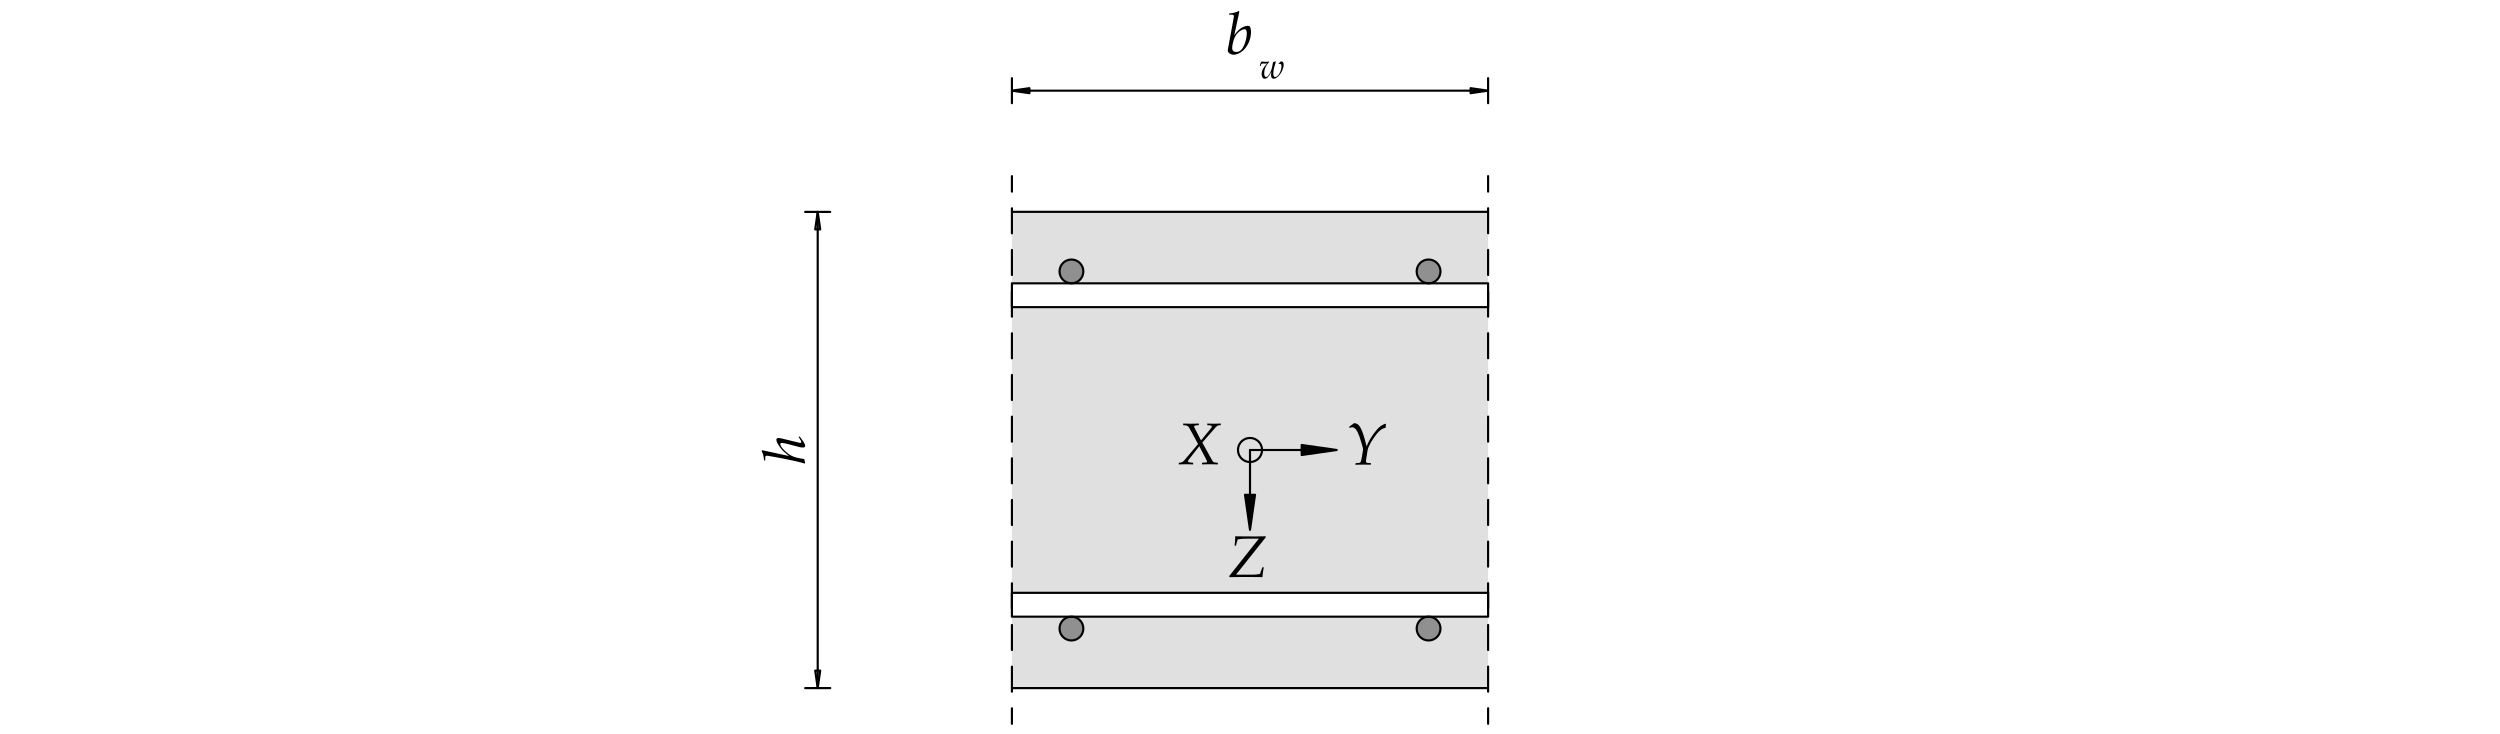
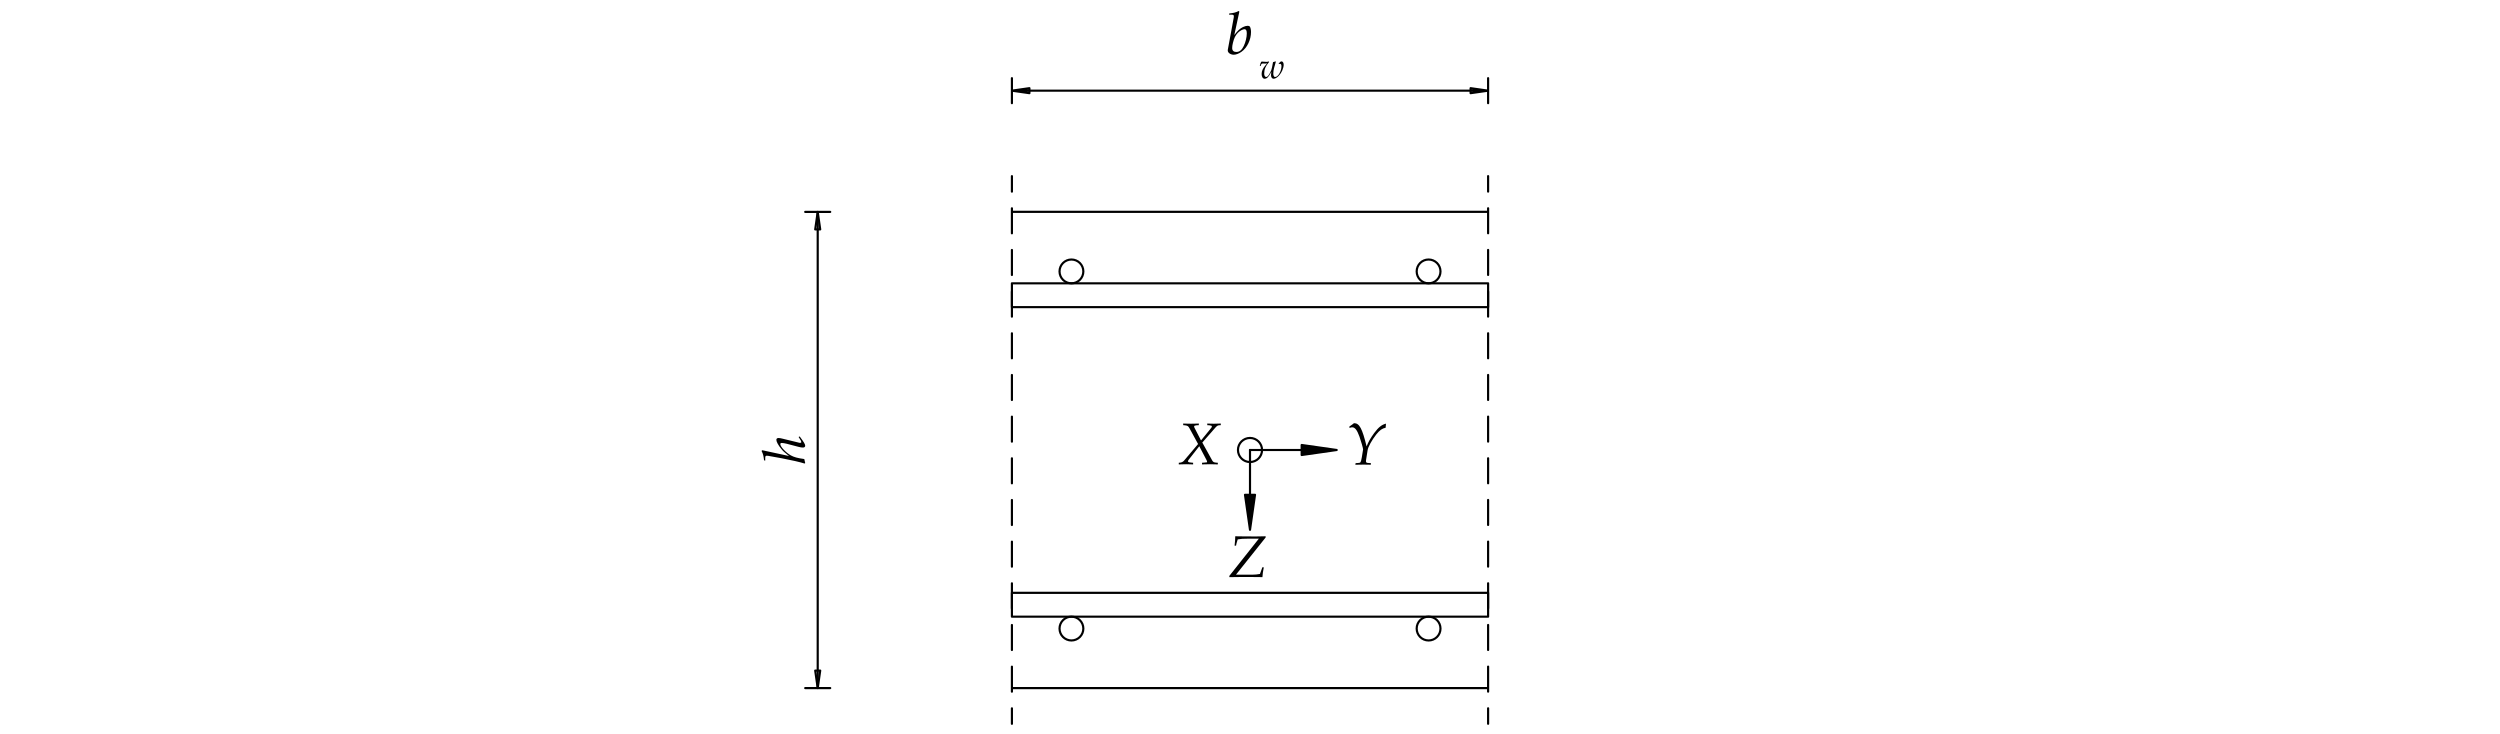
<svg xmlns="http://www.w3.org/2000/svg" version="1.1" id="svg1" width="566.929" height="166.299" viewBox="0 0 566.929 166.299">
  <defs id="defs1">
+     <clipPath clipPathUnits="userSpaceOnUse" id="clipPath1">
+       <path d="M -0.004,-0.001 V 124.726 H 425.201 V -0.001 H -0.004" transform="matrix(1,0,0,-1,-228.9774,45.70499)" clip-rule="evenodd" id="path1" />
+     </clipPath>
+     <clipPath clipPathUnits="userSpaceOnUse" id="clipPath2">
+       <path d="M -0.004,-0.001 V 124.726 H 425.201 V -0.001 H -0.004" transform="matrix(1,0,0,-1,-208.4439,115.5259)" clip-rule="evenodd" id="path2" />
+     </clipPath>
    <clipPath clipPathUnits="userSpaceOnUse" id="clipPath3">
-       <path d="M -0.004,-0.001 V 124.726 H 425.201 V -0.001 H -0.004" transform="matrix(1,0,0,-1,-228.9774,45.70499)" clip-rule="evenodd" id="path3" />
+       <path d="M -0.004,-0.001 V 124.726 H 425.201 V -0.001 H -0.004" transform="matrix(1,0,0,-1,-214.1383,111.392)" clip-rule="evenodd" id="path3" />
    </clipPath>
    <clipPath clipPathUnits="userSpaceOnUse" id="clipPath4">
-       <path d="M -0.004,-0.001 V 124.726 H 425.201 V -0.001 H -0.004" transform="matrix(1,0,0,-1,-208.4439,115.5259)" clip-rule="evenodd" id="path4" />
+       <path d="M -0.004,-0.001 V 124.726 H 425.201 V -0.001 H -0.004" transform="matrix(1,0,0,-1,-208.8843,26.59329)" clip-rule="evenodd" id="path4" />
    </clipPath>
    <clipPath clipPathUnits="userSpaceOnUse" id="clipPath5">
-       <path d="M -0.004,-0.001 V 124.726 H 425.201 V -0.001 H -0.004" transform="matrix(1,0,0,-1,-214.1383,111.392)" clip-rule="evenodd" id="path5" />
-     </clipPath>
-     <clipPath clipPathUnits="userSpaceOnUse" id="clipPath6">
-       <path d="M -0.004,-0.001 V 124.726 H 425.201 V -0.001 H -0.004" transform="matrix(1,0,0,-1,-208.8843,26.59329)" clip-rule="evenodd" id="path6" />
+       <path d="M -0.004,-0.001 V 124.726 H 425.201 V -0.001 H -0.004" transform="matrix(1,0,0,-1,-200.283,45.76894)" clip-rule="evenodd" id="path5" />
    </clipPath>
    <clipPath clipPathUnits="userSpaceOnUse" id="clipPath7">
-       <path d="M -0.004,-0.001 V 124.726 H 425.201 V -0.001 H -0.004" transform="matrix(1,0,0,-1,-200.283,45.76894)" clip-rule="evenodd" id="path7" />
-     </clipPath>
-     <clipPath clipPathUnits="userSpaceOnUse" id="clipPath9">
-       <path d="M -0.004,-0.001 V 124.726 H 425.201 V -0.001 H -0.004" transform="matrix(0,1,1,0,-45.79231,-136.8538)" clip-rule="evenodd" id="path9" />
+       <path d="M -0.004,-0.001 V 124.726 H 425.201 V -0.001 H -0.004" transform="matrix(0,1,1,0,-45.79231,-136.8538)" clip-rule="evenodd" id="path7" />
    </clipPath>
  </defs>
-   <g id="layer-MC0">
-     <path id="path1" d="m 184.186,79.075 -0.063,0.16 -0.132,0.319 -0.121,0.167 -0.189,0.247 -0.17,0.141 -0.235,0.18 -0.207,0.097 -0.266,0.11 -0.229,0.044 -0.281,0.037 -0.236,-0.015 -0.278,-0.037 -0.227,-0.074 -0.257,-0.106 -0.203,-0.129 -0.219,-0.168 -0.165,-0.176 -0.168,-0.218 -0.117,-0.212 -0.105,-0.254 -0.06,-0.235 -0.036,-0.272 v -0.243 l 0.036,-0.272 0.06,-0.235 0.105,-0.254 0.117,-0.212 0.168,-0.218 0.165,-0.176 0.219,-0.168 0.277,-0.176 0.483,-0.157 0.507,-0.032 0.499,0.095 0.42,0.198 0.235,0.18 0.17,0.141 0.189,0.247 0.121,0.167 0.132,0.319 0.063,0.16 0.068,0.514 z m 59.357,1.422 -0.229,0.044 -0.281,0.037 -0.236,-0.015 -0.278,-0.037 -0.227,-0.074 -0.257,-0.106 -0.203,-0.129 -0.219,-0.168 -0.165,-0.176 -0.168,-0.218 -0.117,-0.212 -0.105,-0.254 -0.06,-0.235 -0.036,-0.272 v -0.243 l 0.036,-0.272 0.06,-0.235 0.105,-0.254 0.117,-0.212 0.168,-0.218 0.165,-0.176 0.219,-0.168 0.277,-0.176 0.483,-0.157 0.507,-0.032 0.499,0.095 0.42,0.198 0.235,0.18 0.17,0.141 0.189,0.247 0.121,0.167 0.132,0.319 0.063,0.16 0.068,0.514 -0.068,0.514 -0.063,0.16 -0.132,0.319 -0.121,0.167 -0.189,0.247 -0.17,0.141 -0.235,0.18 -0.207,0.097 z m 1.068,-61.518 -0.189,0.247 -0.17,0.141 -0.235,0.18 -0.42,0.197 -0.499,0.095 -0.507,-0.032 -0.483,-0.157 -0.277,-0.176 -0.219,-0.168 -0.165,-0.176 -0.168,-0.218 -0.117,-0.212 -0.105,-0.254 -0.06,-0.235 -0.036,-0.272 v -0.243 l 0.036,-0.272 0.06,-0.235 0.105,-0.254 0.117,-0.212 0.168,-0.218 0.165,-0.176 0.219,-0.168 0.203,-0.129 0.257,-0.106 0.227,-0.074 0.278,-0.037 0.236,-0.015 0.281,0.037 0.229,0.044 0.267,0.11 0.207,0.097 0.235,0.18 0.17,0.141 0.189,0.247 0.121,0.167 0.132,0.319 0.063,0.16 0.068,0.514 -0.068,0.514 -0.063,0.16 -0.132,0.319 z m -60.932,0.247 -0.17,0.141 -0.235,0.18 -0.42,0.197 -0.499,0.095 -0.507,-0.032 -0.483,-0.157 -0.277,-0.176 -0.219,-0.168 -0.165,-0.176 -0.168,-0.218 -0.117,-0.212 -0.105,-0.254 -0.06,-0.235 -0.036,-0.272 v -0.243 l 0.036,-0.272 0.06,-0.235 0.105,-0.254 0.117,-0.212 0.168,-0.218 0.165,-0.176 0.219,-0.168 0.203,-0.129 0.257,-0.106 0.227,-0.074 0.278,-0.037 0.236,-0.015 0.281,0.037 0.229,0.044 0.266,0.11 0.207,0.097 0.235,0.18 0.17,0.141 0.189,0.247 0.121,0.167 0.132,0.319 0.063,0.16 0.068,0.514 -0.068,0.514 -0.063,0.16 -0.132,0.319 -0.121,0.167 z" style="fill:#909090;fill-opacity:1;fill-rule:nonzero;stroke:none" transform="matrix(1.333333,0,0,-1.333333,0,166.2987)" />
-     <path id="path2" d="m 172.105,23.893 h 80.99 v 48.594 h -80.99 z m 8.37,53.656 -0.202,0.488 -0.069,0.524 0.069,0.524 0.202,0.488 0.322,0.419 0.419,0.322 0.488,0.202 0.524,0.069 0.524,-0.069 0.488,-0.202 0.419,-0.322 0.322,-0.419 0.202,-0.488 0.069,-0.524 -0.069,-0.524 -0.202,-0.488 -0.322,-0.419 -0.773,-0.593 h 59.425 l -0.773,0.593 -0.322,0.419 -0.202,0.488 -0.069,0.524 0.069,0.524 0.202,0.488 0.322,0.419 0.419,0.322 0.488,0.202 0.524,0.069 0.524,-0.069 0.488,-0.202 0.419,-0.322 0.322,-0.419 0.202,-0.488 0.069,-0.524 -0.069,-0.524 -0.202,-0.488 -0.322,-0.419 -0.773,-0.593 h 9.465 v 12.148 h -80.99 V 76.536 h 9.465 l -0.773,0.593 z m 64.249,-58.718 0.202,-0.488 0.069,-0.524 -0.069,-0.524 -0.202,-0.488 -0.322,-0.419 -0.419,-0.322 -0.488,-0.202 -0.524,-0.069 -0.524,0.069 -0.488,0.202 -0.419,0.322 -0.322,0.419 -0.202,0.488 -0.069,0.524 0.069,0.524 0.202,0.488 0.322,0.419 0.773,0.593 h -59.425 l 0.773,-0.593 0.322,-0.419 0.202,-0.488 0.069,-0.524 -0.069,-0.524 -0.202,-0.488 -0.322,-0.419 -0.419,-0.322 -0.488,-0.202 -0.524,-0.069 -0.524,0.069 -0.488,0.202 -0.419,0.322 -0.322,0.419 -0.202,0.488 -0.069,0.524 0.069,0.524 0.202,0.488 0.322,0.419 0.773,0.593 h -9.465 V 7.695 h 80.99 v 12.148 h -9.465 l 0.773,-0.593 z" style="fill:#e0e0e0;fill-opacity:1;fill-rule:nonzero;stroke:none" transform="matrix(1.333333,0,0,-1.333333,0,166.2987)" />
+   <g id="g1">
+     <text id="text1" xml:space="preserve" transform="matrix(1.333333,0,0,1.333333,305.3032,105.3587)" clip-path="url(#clipPath1)">
+       <tspan style="font-style:italic;font-variant:normal;font-weight:normal;font-stretch:normal;font-size:10.007px;font-family:'Palatino Linotype';writing-mode:lr-tb;fill:#000000;fill-opacity:1;fill-rule:nonzero;stroke:none" x="0" y="0" id="tspan1">Y</tspan>
+     </text>
+     <text id="text2" xml:space="preserve" transform="matrix(1.333333,0,0,1.333333,277.9251,12.26419)" clip-path="url(#clipPath2)">
+       <tspan style="font-style:italic;font-variant:normal;font-weight:normal;font-stretch:normal;font-size:10.007px;font-family:'Palatino Linotype';writing-mode:lr-tb;fill:#000000;fill-opacity:1;fill-rule:nonzero;stroke:none" x="0" y="0" id="tspan2">b</tspan>
+     </text>
+     <text id="text3" xml:space="preserve" transform="matrix(1.333333,0,0,1.333333,285.5177,17.77601)" clip-path="url(#clipPath3)">
+       <tspan style="font-style:italic;font-variant:normal;font-weight:normal;font-stretch:normal;font-size:6.004px;font-family:'Palatino Linotype';writing-mode:lr-tb;fill:#000000;fill-opacity:1;fill-rule:nonzero;stroke:none" x="0" y="0" id="tspan3">w</tspan>
+     </text>
+     <text id="text4" xml:space="preserve" transform="matrix(1.333333,0,0,1.333333,278.5124,130.8409)" clip-path="url(#clipPath4)">
+       <tspan style="font-style:italic;font-variant:normal;font-weight:normal;font-stretch:normal;font-size:10.007px;font-family:'Palatino Linotype';writing-mode:lr-tb;fill:#000000;fill-opacity:1;fill-rule:nonzero;stroke:none" x="0" y="0" id="tspan4">Z</tspan>
+     </text>
+     <text id="text5" xml:space="preserve" transform="matrix(1.333333,0,0,1.333333,267.044,105.2734)" clip-path="url(#clipPath5)">
+       <tspan style="font-style:italic;font-variant:normal;font-weight:normal;font-stretch:normal;font-size:10.007px;font-family:'Palatino Linotype';writing-mode:lr-tb;fill:#000000;fill-opacity:1;fill-rule:nonzero;stroke:none" x="0" y="0" id="tspan5">X</tspan>
+     </text>
+     <path id="path6" d="m 172.105,76.536 h 80.99 v -4.05 h -80.99 v 4.05 m 0,-56.693 h 80.99 v 4.05 h -80.99 v -4.05 h 80.99 v 4.05 h -80.99 v -4.05 m 0,89.46 2.976,0.425 v -0.85 l -2.976,0.425 m 80.99,0 -2.976,0.425 v -0.85 l 2.976,0.425 m -80.99,0 v 2.126 m 0,-2.126 v -2.126 m 80.99,2.126 v 2.126 m 0,-2.126 v -2.126 m -80.99,2.126 v 0 m 80.99,0 v 0 m -80.99,0 h 80.99 M 139.075,7.695 l -0.425,2.976 h 0.85 l -0.425,-2.976 m 0,80.99 -0.425,-2.976 h 0.85 l -0.425,2.976 m 0,-80.99 h -2.126 m 2.126,0 h 2.126 m -2.126,80.99 h -2.126 m 2.126,0 h 2.126 M 139.075,7.695 v 0 m 0,80.99 v 0" style="fill:none;stroke:#000000;stroke-width:0.368;stroke-linecap:round;stroke-linejoin:round;stroke-miterlimit:10;stroke-dasharray:none;stroke-opacity:1" transform="matrix(1.333333,0,0,-1.333333,0,166.2987)" />
+     <text id="text6" xml:space="preserve" transform="matrix(0,-1.333333,1.333333,0,182.4717,105.2422)" clip-path="url(#clipPath7)">
+       <tspan style="font-style:italic;font-variant:normal;font-weight:normal;font-stretch:normal;font-size:10.007px;font-family:'Palatino Linotype';writing-mode:lr-tb;fill:#000000;fill-opacity:1;fill-rule:nonzero;stroke:none" x="0" y="0" id="tspan6">h</tspan>
+     </text>
+     <path id="path8" d="M 139.075,7.695 V 88.685" style="fill:none;stroke:#000000;stroke-width:0.368;stroke-linecap:round;stroke-linejoin:round;stroke-miterlimit:10;stroke-dasharray:none;stroke-opacity:1" transform="matrix(1.333333,0,0,-1.333333,0,166.2987)" />
+     <path id="path9" d="m 244.996,78.561 c 0,1.118 -0.906,2.025 -2.025,2.025 m 0,0 c -1.118,0 -2.025,-0.907 -2.025,-2.025 m 0,0 c 0,-1.118 0.907,-2.025 2.025,-2.025 m 0,0 c 1.118,0 2.025,0.907 2.025,2.025" style="fill:none;stroke:#000000;stroke-width:0.368;stroke-linecap:round;stroke-linejoin:round;stroke-miterlimit:10;stroke-dasharray:none;stroke-opacity:1" transform="matrix(1.333333,0,0,-1.333333,0,166.2987)" />
+     <path id="path10" d="m 184.254,78.561 c 0,1.118 -0.907,2.025 -2.025,2.025 m 0,0 c -1.118,0 -2.025,-0.907 -2.025,-2.025 m 0,0 c 0,-1.118 0.907,-2.025 2.025,-2.025 m 0,0 c 1.118,0 2.025,0.907 2.025,2.025" style="fill:none;stroke:#000000;stroke-width:0.368;stroke-linecap:round;stroke-linejoin:round;stroke-miterlimit:10;stroke-dasharray:none;stroke-opacity:1" transform="matrix(1.333333,0,0,-1.333333,0,166.2987)" />
+     <path id="path11" d="m 244.996,17.818 c 0,1.118 -0.906,2.025 -2.025,2.025 m 0,0 c -1.118,0 -2.025,-0.907 -2.025,-2.025 m 0,0 c 0,-1.118 0.907,-2.025 2.025,-2.025 m 0,0 c 1.118,0 2.025,0.907 2.025,2.025" style="fill:none;stroke:#000000;stroke-width:0.368;stroke-linecap:round;stroke-linejoin:round;stroke-miterlimit:10;stroke-dasharray:none;stroke-opacity:1" transform="matrix(1.333333,0,0,-1.333333,0,166.2987)" />
+     <path id="path12" d="m 184.254,17.818 c 0,1.118 -0.907,2.025 -2.025,2.025 m 0,0 c -1.118,0 -2.025,-0.907 -2.025,-2.025 m 0,0 c 0,-1.118 0.907,-2.025 2.025,-2.025 m 0,0 c 1.118,0 2.025,0.907 2.025,2.025" style="fill:none;stroke:#000000;stroke-width:0.368;stroke-linecap:round;stroke-linejoin:round;stroke-miterlimit:10;stroke-dasharray:none;stroke-opacity:1" transform="matrix(1.333333,0,0,-1.333333,0,166.2987)" />
+     <path id="path13" d="m 214.648,48.19 c 0,1.131 -0.917,2.048 -2.048,2.048 m 0,0 c -1.131,0 -2.048,-0.917 -2.048,-2.048 m 0,0 c 0,-1.131 0.917,-2.048 2.048,-2.048 m 0,0 c 1.131,0 2.048,0.917 2.048,2.048" style="fill:none;stroke:#000000;stroke-width:0.368;stroke-linecap:round;stroke-linejoin:round;stroke-miterlimit:10;stroke-dasharray:none;stroke-opacity:1" transform="matrix(1.333333,0,0,-1.333333,0,166.2987)" />
+     <path id="path14" d="m 212.6,48.19 h 14.741 m -5.953,0 h -0.425 m 6.378,0 v 0 l -5.953,0.85 v -1.701 l 5.953,0.85" style="fill:none;stroke:#000000;stroke-width:0.368;stroke-linecap:round;stroke-linejoin:round;stroke-miterlimit:10;stroke-dasharray:none;stroke-opacity:1" transform="matrix(1.333333,0,0,-1.333333,0,166.2987)" />
+     <path id="path15" d="m 221.388,47.339 5.953,0.85 -5.953,0.85 z" style="fill:#000000;fill-opacity:1;fill-rule:nonzero;stroke:none" transform="matrix(1.333333,0,0,-1.333333,0,166.2987)" />
+     <path id="path16" d="M 212.6,48.19 V 34.615 m 0,5.953 v 0.425 m 0,-6.378 v 0 l 0.85,5.953 h -1.701 l 0.85,-5.953" style="fill:none;stroke:#000000;stroke-width:0.368;stroke-linecap:round;stroke-linejoin:round;stroke-miterlimit:10;stroke-dasharray:none;stroke-opacity:1" transform="matrix(1.333333,0,0,-1.333333,0,166.2987)" />
+     <path id="path17" d="m 211.75,40.568 0.85,-5.953 0.85,5.953 z" style="fill:#000000;fill-opacity:1;fill-rule:nonzero;stroke:none" transform="matrix(1.333333,0,0,-1.333333,0,166.2987)" />
+     <path id="path18" d="m 172.105,1.62 v 2.632 m 0,2.835 v 4.252 m 0,2.835 v 4.252 m 0,2.835 v 4.252 m 0,2.835 v 4.252 m 0,2.835 v 4.252 m 0,2.835 v 4.252 m 0,2.835 v 4.252 m 0,2.835 v 4.252 m 0,2.835 v 4.252 m 0,2.835 v 4.252 m 0,2.835 v 4.252 m 0,2.835 v 4.252 m 0,2.835 v 2.633 m 0,-93.138 v 0 m 0,93.138 v 0 m 80.99,-93.138 v 2.632 m 0,2.835 v 4.252 m 0,2.835 v 4.252 m 0,2.835 v 4.252 m 0,2.835 v 4.252 m 0,2.835 v 4.252 m 0,2.835 v 4.252 m 0,2.835 v 4.252 m 0,2.835 v 4.252 m 0,2.835 v 4.252 m 0,2.835 v 4.252 m 0,2.835 v 4.252 m 0,2.835 v 4.252 m 0,2.835 v 2.633 m 0,-93.138 v 0 m 0,93.138 v 0 m -80.99,-6.074 h 80.99 M 172.105,7.695 h 80.99" style="fill:none;stroke:#000000;stroke-width:0.368;stroke-linecap:round;stroke-linejoin:round;stroke-miterlimit:10;stroke-dasharray:none;stroke-opacity:1" transform="matrix(1.333333,0,0,-1.333333,0,166.2987)" />
  </g>
-   <text id="text2" xml:space="preserve" transform="matrix(1.333333,0,0,1.333333,305.3032,105.3587)" clip-path="url(#clipPath3)">
-     <tspan style="font-style:italic;font-variant:normal;font-weight:normal;font-stretch:normal;font-size:10.007px;font-family:'Palatino Linotype';writing-mode:lr-tb;fill:#000000;fill-opacity:1;fill-rule:nonzero;stroke:none" x="0" y="0" id="tspan2">Y</tspan>
-   </text>
-   <text id="text3" xml:space="preserve" transform="matrix(1.333333,0,0,1.333333,277.9251,12.26419)" clip-path="url(#clipPath4)">
-     <tspan style="font-style:italic;font-variant:normal;font-weight:normal;font-stretch:normal;font-size:10.007px;font-family:'Palatino Linotype';writing-mode:lr-tb;fill:#000000;fill-opacity:1;fill-rule:nonzero;stroke:none" x="0" y="0" id="tspan3">b</tspan>
-   </text>
-   <text id="text4" xml:space="preserve" transform="matrix(1.333333,0,0,1.333333,285.5177,17.77601)" clip-path="url(#clipPath5)">
-     <tspan style="font-style:italic;font-variant:normal;font-weight:normal;font-stretch:normal;font-size:6.004px;font-family:'Palatino Linotype';writing-mode:lr-tb;fill:#000000;fill-opacity:1;fill-rule:nonzero;stroke:none" x="0" y="0" id="tspan4">w</tspan>
-   </text>
-   <text id="text5" xml:space="preserve" transform="matrix(1.333333,0,0,1.333333,278.5124,130.8409)" clip-path="url(#clipPath6)">
-     <tspan style="font-style:italic;font-variant:normal;font-weight:normal;font-stretch:normal;font-size:10.007px;font-family:'Palatino Linotype';writing-mode:lr-tb;fill:#000000;fill-opacity:1;fill-rule:nonzero;stroke:none" x="0" y="0" id="tspan5">Z</tspan>
-   </text>
-   <text id="text6" xml:space="preserve" transform="matrix(1.333333,0,0,1.333333,267.044,105.2734)" clip-path="url(#clipPath7)">
-     <tspan style="font-style:italic;font-variant:normal;font-weight:normal;font-stretch:normal;font-size:10.007px;font-family:'Palatino Linotype';writing-mode:lr-tb;fill:#000000;fill-opacity:1;fill-rule:nonzero;stroke:none" x="0" y="0" id="tspan6">X</tspan>
-   </text>
-   <path id="path8" d="m 172.105,76.536 h 80.99 v -4.05 h -80.99 v 4.05 m 0,-56.693 h 80.99 v 4.05 h -80.99 v -4.05 h 80.99 v 4.05 h -80.99 v -4.05 m 0,89.46 2.976,0.425 v -0.85 l -2.976,0.425 m 80.99,0 -2.976,0.425 v -0.85 l 2.976,0.425 m -80.99,0 v 2.126 m 0,-2.126 v -2.126 m 80.99,2.126 v 2.126 m 0,-2.126 v -2.126 m -80.99,2.126 v 0 m 80.99,0 v 0 m -80.99,0 h 80.99 M 139.075,7.695 l -0.425,2.976 h 0.85 l -0.425,-2.976 m 0,80.99 -0.425,-2.976 h 0.85 l -0.425,2.976 m 0,-80.99 h -2.126 m 2.126,0 h 2.126 m -2.126,80.99 h -2.126 m 2.126,0 h 2.126 M 139.075,7.695 v 0 m 0,80.99 v 0" style="fill:none;stroke:#000000;stroke-width:0.368;stroke-linecap:round;stroke-linejoin:round;stroke-miterlimit:10;stroke-dasharray:none;stroke-opacity:1" transform="matrix(1.333333,0,0,-1.333333,0,166.2987)" />
-   <text id="text8" xml:space="preserve" transform="matrix(0,-1.333333,1.333333,0,182.4717,105.2422)" clip-path="url(#clipPath9)">
-     <tspan style="font-style:italic;font-variant:normal;font-weight:normal;font-stretch:normal;font-size:10.007px;font-family:'Palatino Linotype';writing-mode:lr-tb;fill:#000000;fill-opacity:1;fill-rule:nonzero;stroke:none" x="0" y="0" id="tspan8">h</tspan>
-   </text>
-   <path id="path10" d="M 139.075,7.695 V 88.685" style="fill:none;stroke:#000000;stroke-width:0.368;stroke-linecap:round;stroke-linejoin:round;stroke-miterlimit:10;stroke-dasharray:none;stroke-opacity:1" transform="matrix(1.333333,0,0,-1.333333,0,166.2987)" />
-   <path id="path11" d="m 244.996,78.561 c 0,1.118 -0.906,2.025 -2.025,2.025 m 0,0 c -1.118,0 -2.025,-0.907 -2.025,-2.025 m 0,0 c 0,-1.118 0.907,-2.025 2.025,-2.025 m 0,0 c 1.118,0 2.025,0.907 2.025,2.025" style="fill:none;stroke:#000000;stroke-width:0.368;stroke-linecap:round;stroke-linejoin:round;stroke-miterlimit:10;stroke-dasharray:none;stroke-opacity:1" transform="matrix(1.333333,0,0,-1.333333,0,166.2987)" />
-   <path id="path12" d="m 184.254,78.561 c 0,1.118 -0.907,2.025 -2.025,2.025 m 0,0 c -1.118,0 -2.025,-0.907 -2.025,-2.025 m 0,0 c 0,-1.118 0.907,-2.025 2.025,-2.025 m 0,0 c 1.118,0 2.025,0.907 2.025,2.025" style="fill:none;stroke:#000000;stroke-width:0.368;stroke-linecap:round;stroke-linejoin:round;stroke-miterlimit:10;stroke-dasharray:none;stroke-opacity:1" transform="matrix(1.333333,0,0,-1.333333,0,166.2987)" />
-   <path id="path13" d="m 244.996,17.818 c 0,1.118 -0.906,2.025 -2.025,2.025 m 0,0 c -1.118,0 -2.025,-0.907 -2.025,-2.025 m 0,0 c 0,-1.118 0.907,-2.025 2.025,-2.025 m 0,0 c 1.118,0 2.025,0.907 2.025,2.025" style="fill:none;stroke:#000000;stroke-width:0.368;stroke-linecap:round;stroke-linejoin:round;stroke-miterlimit:10;stroke-dasharray:none;stroke-opacity:1" transform="matrix(1.333333,0,0,-1.333333,0,166.2987)" />
-   <path id="path14" d="m 184.254,17.818 c 0,1.118 -0.907,2.025 -2.025,2.025 m 0,0 c -1.118,0 -2.025,-0.907 -2.025,-2.025 m 0,0 c 0,-1.118 0.907,-2.025 2.025,-2.025 m 0,0 c 1.118,0 2.025,0.907 2.025,2.025" style="fill:none;stroke:#000000;stroke-width:0.368;stroke-linecap:round;stroke-linejoin:round;stroke-miterlimit:10;stroke-dasharray:none;stroke-opacity:1" transform="matrix(1.333333,0,0,-1.333333,0,166.2987)" />
-   <path id="path15" d="m 214.648,48.19 c 0,1.131 -0.917,2.048 -2.048,2.048 m 0,0 c -1.131,0 -2.048,-0.917 -2.048,-2.048 m 0,0 c 0,-1.131 0.917,-2.048 2.048,-2.048 m 0,0 c 1.131,0 2.048,0.917 2.048,2.048" style="fill:none;stroke:#000000;stroke-width:0.368;stroke-linecap:round;stroke-linejoin:round;stroke-miterlimit:10;stroke-dasharray:none;stroke-opacity:1" transform="matrix(1.333333,0,0,-1.333333,0,166.2987)" />
-   <path id="path16" d="m 212.6,48.19 h 14.741 m -5.953,0 h -0.425 m 6.378,0 v 0 l -5.953,0.85 v -1.701 l 5.953,0.85" style="fill:none;stroke:#000000;stroke-width:0.368;stroke-linecap:round;stroke-linejoin:round;stroke-miterlimit:10;stroke-dasharray:none;stroke-opacity:1" transform="matrix(1.333333,0,0,-1.333333,0,166.2987)" />
-   <path id="path17" d="m 221.388,47.339 5.953,0.85 -5.953,0.85 z" style="fill:#000000;fill-opacity:1;fill-rule:nonzero;stroke:none" transform="matrix(1.333333,0,0,-1.333333,0,166.2987)" />
-   <path id="path18" d="M 212.6,48.19 V 34.615 m 0,5.953 v 0.425 m 0,-6.378 v 0 l 0.85,5.953 h -1.701 l 0.85,-5.953" style="fill:none;stroke:#000000;stroke-width:0.368;stroke-linecap:round;stroke-linejoin:round;stroke-miterlimit:10;stroke-dasharray:none;stroke-opacity:1" transform="matrix(1.333333,0,0,-1.333333,0,166.2987)" />
-   <path id="path19" d="m 211.75,40.568 0.85,-5.953 0.85,5.953 z" style="fill:#000000;fill-opacity:1;fill-rule:nonzero;stroke:none" transform="matrix(1.333333,0,0,-1.333333,0,166.2987)" />
-   <path id="path20" d="m 172.105,1.62 v 2.632 m 0,2.835 v 4.252 m 0,2.835 v 4.252 m 0,2.835 v 4.252 m 0,2.835 v 4.252 m 0,2.835 v 4.252 m 0,2.835 v 4.252 m 0,2.835 v 4.252 m 0,2.835 v 4.252 m 0,2.835 v 4.252 m 0,2.835 v 4.252 m 0,2.835 v 4.252 m 0,2.835 v 4.252 m 0,2.835 v 2.633 m 0,-93.138 v 0 m 0,93.138 v 0 m 80.99,-93.138 v 2.632 m 0,2.835 v 4.252 m 0,2.835 v 4.252 m 0,2.835 v 4.252 m 0,2.835 v 4.252 m 0,2.835 v 4.252 m 0,2.835 v 4.252 m 0,2.835 v 4.252 m 0,2.835 v 4.252 m 0,2.835 v 4.252 m 0,2.835 v 4.252 m 0,2.835 v 4.252 m 0,2.835 v 4.252 m 0,2.835 v 2.633 m 0,-93.138 v 0 m 0,93.138 v 0 m -80.99,-6.074 h 80.99 M 172.105,7.695 h 80.99" style="fill:none;stroke:#000000;stroke-width:0.368;stroke-linecap:round;stroke-linejoin:round;stroke-miterlimit:10;stroke-dasharray:none;stroke-opacity:1" transform="matrix(1.333333,0,0,-1.333333,0,166.2987)" />
</svg>
